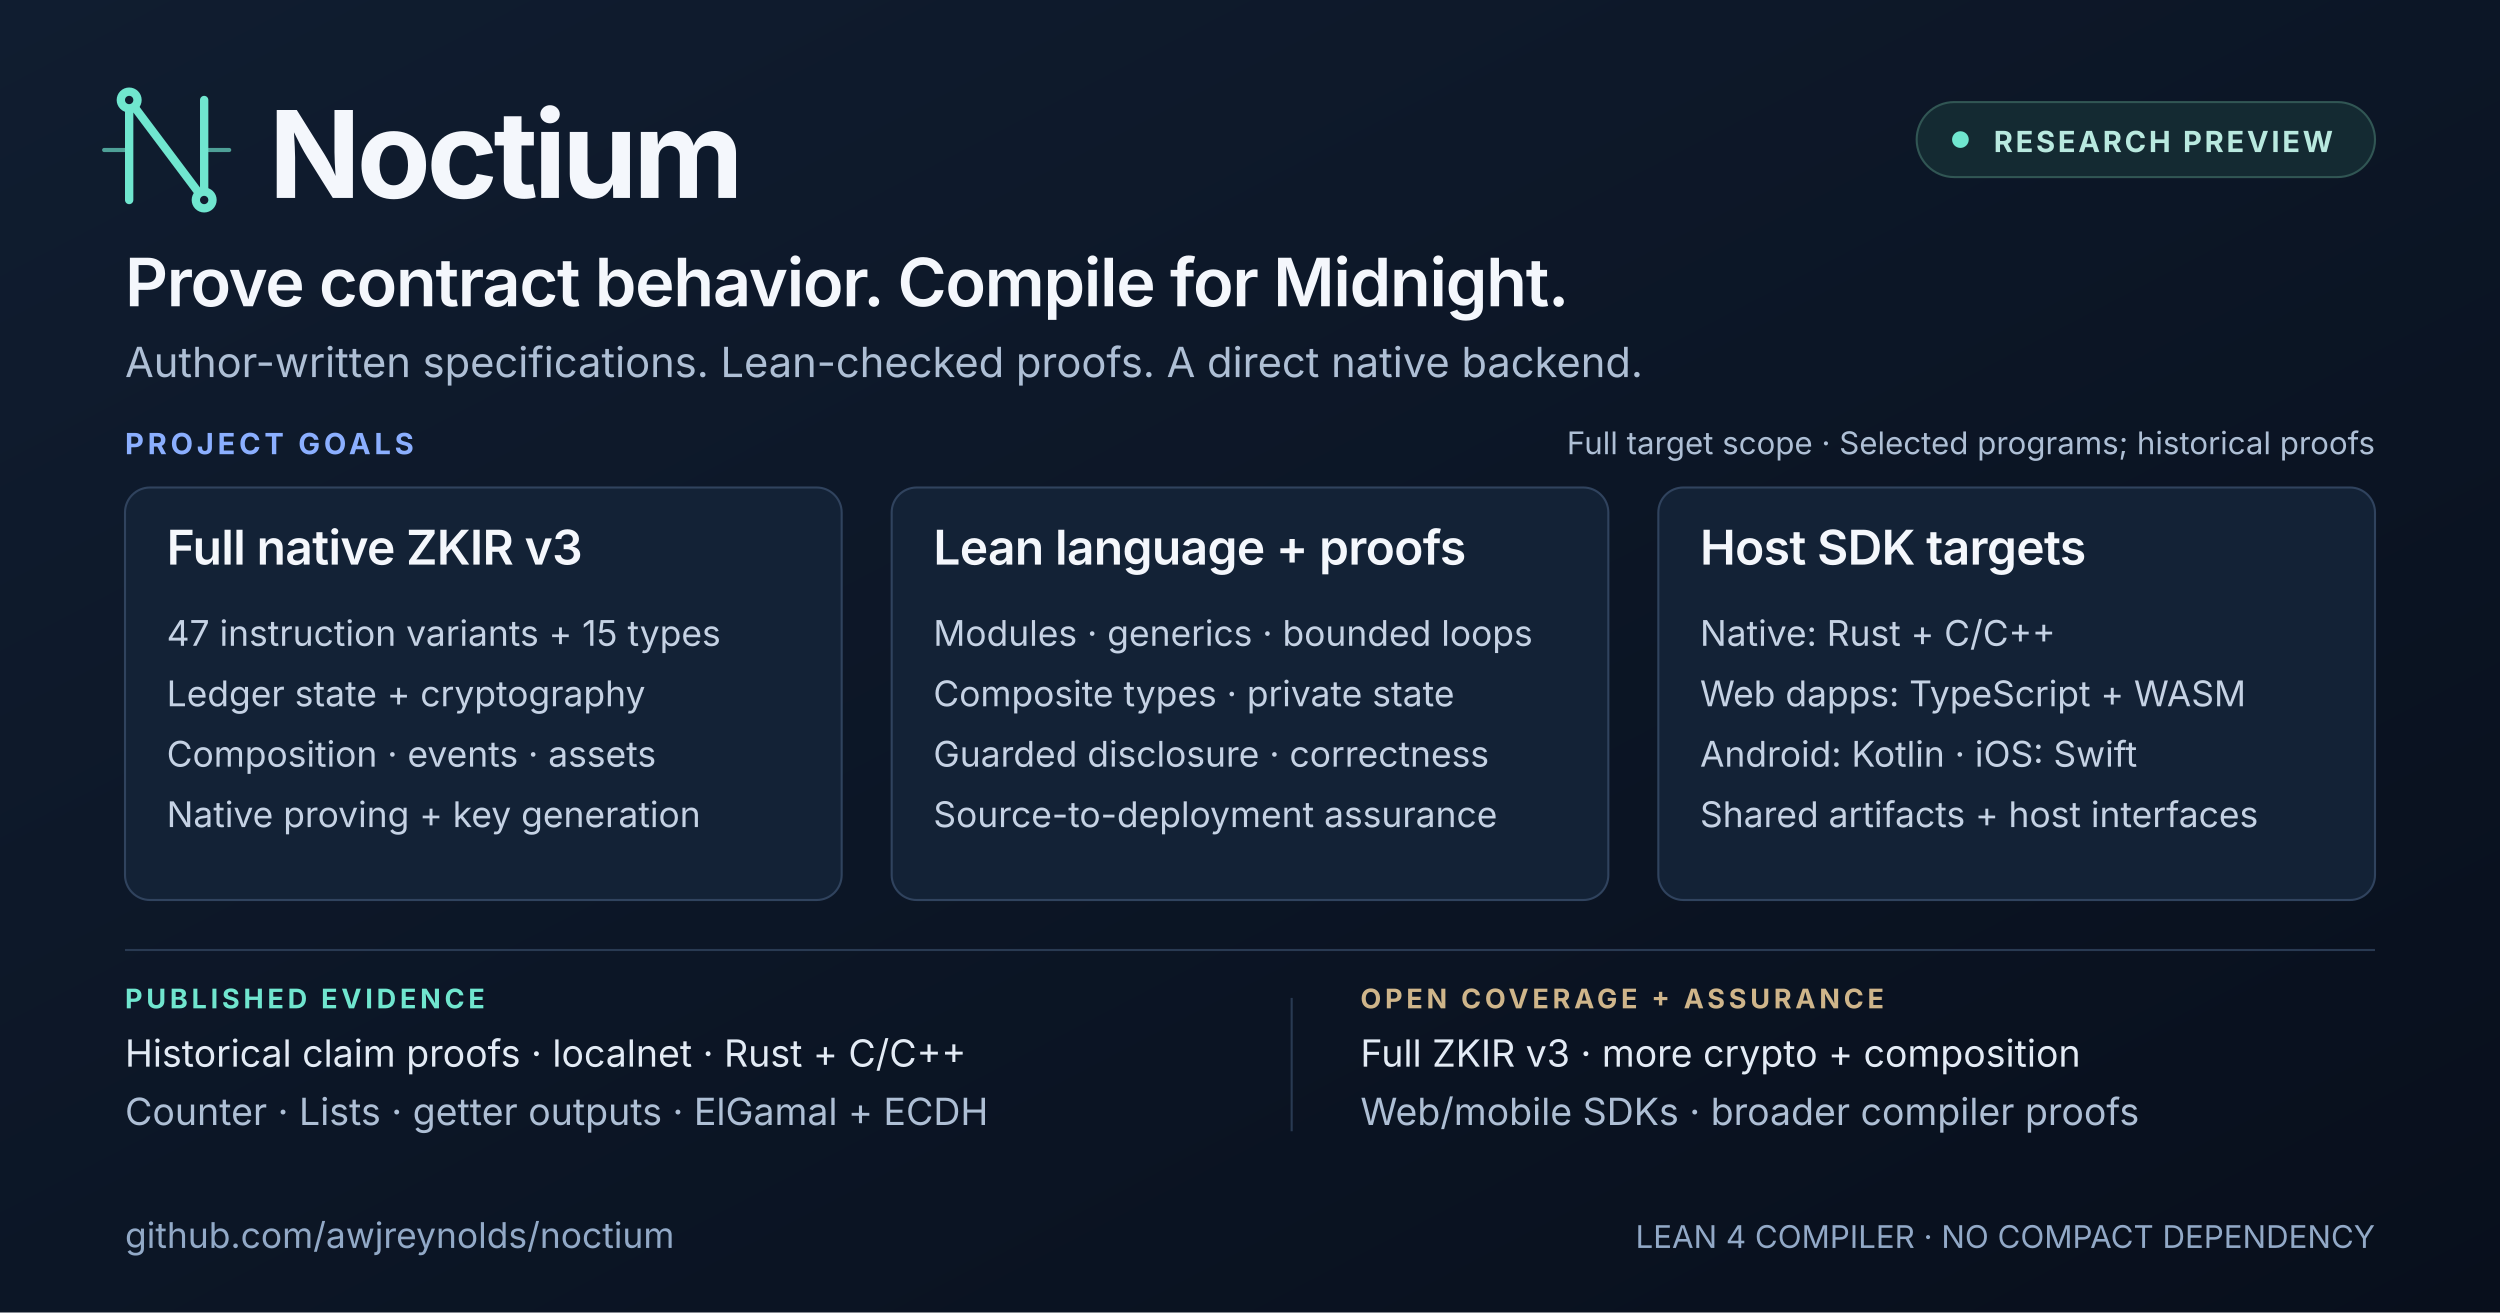
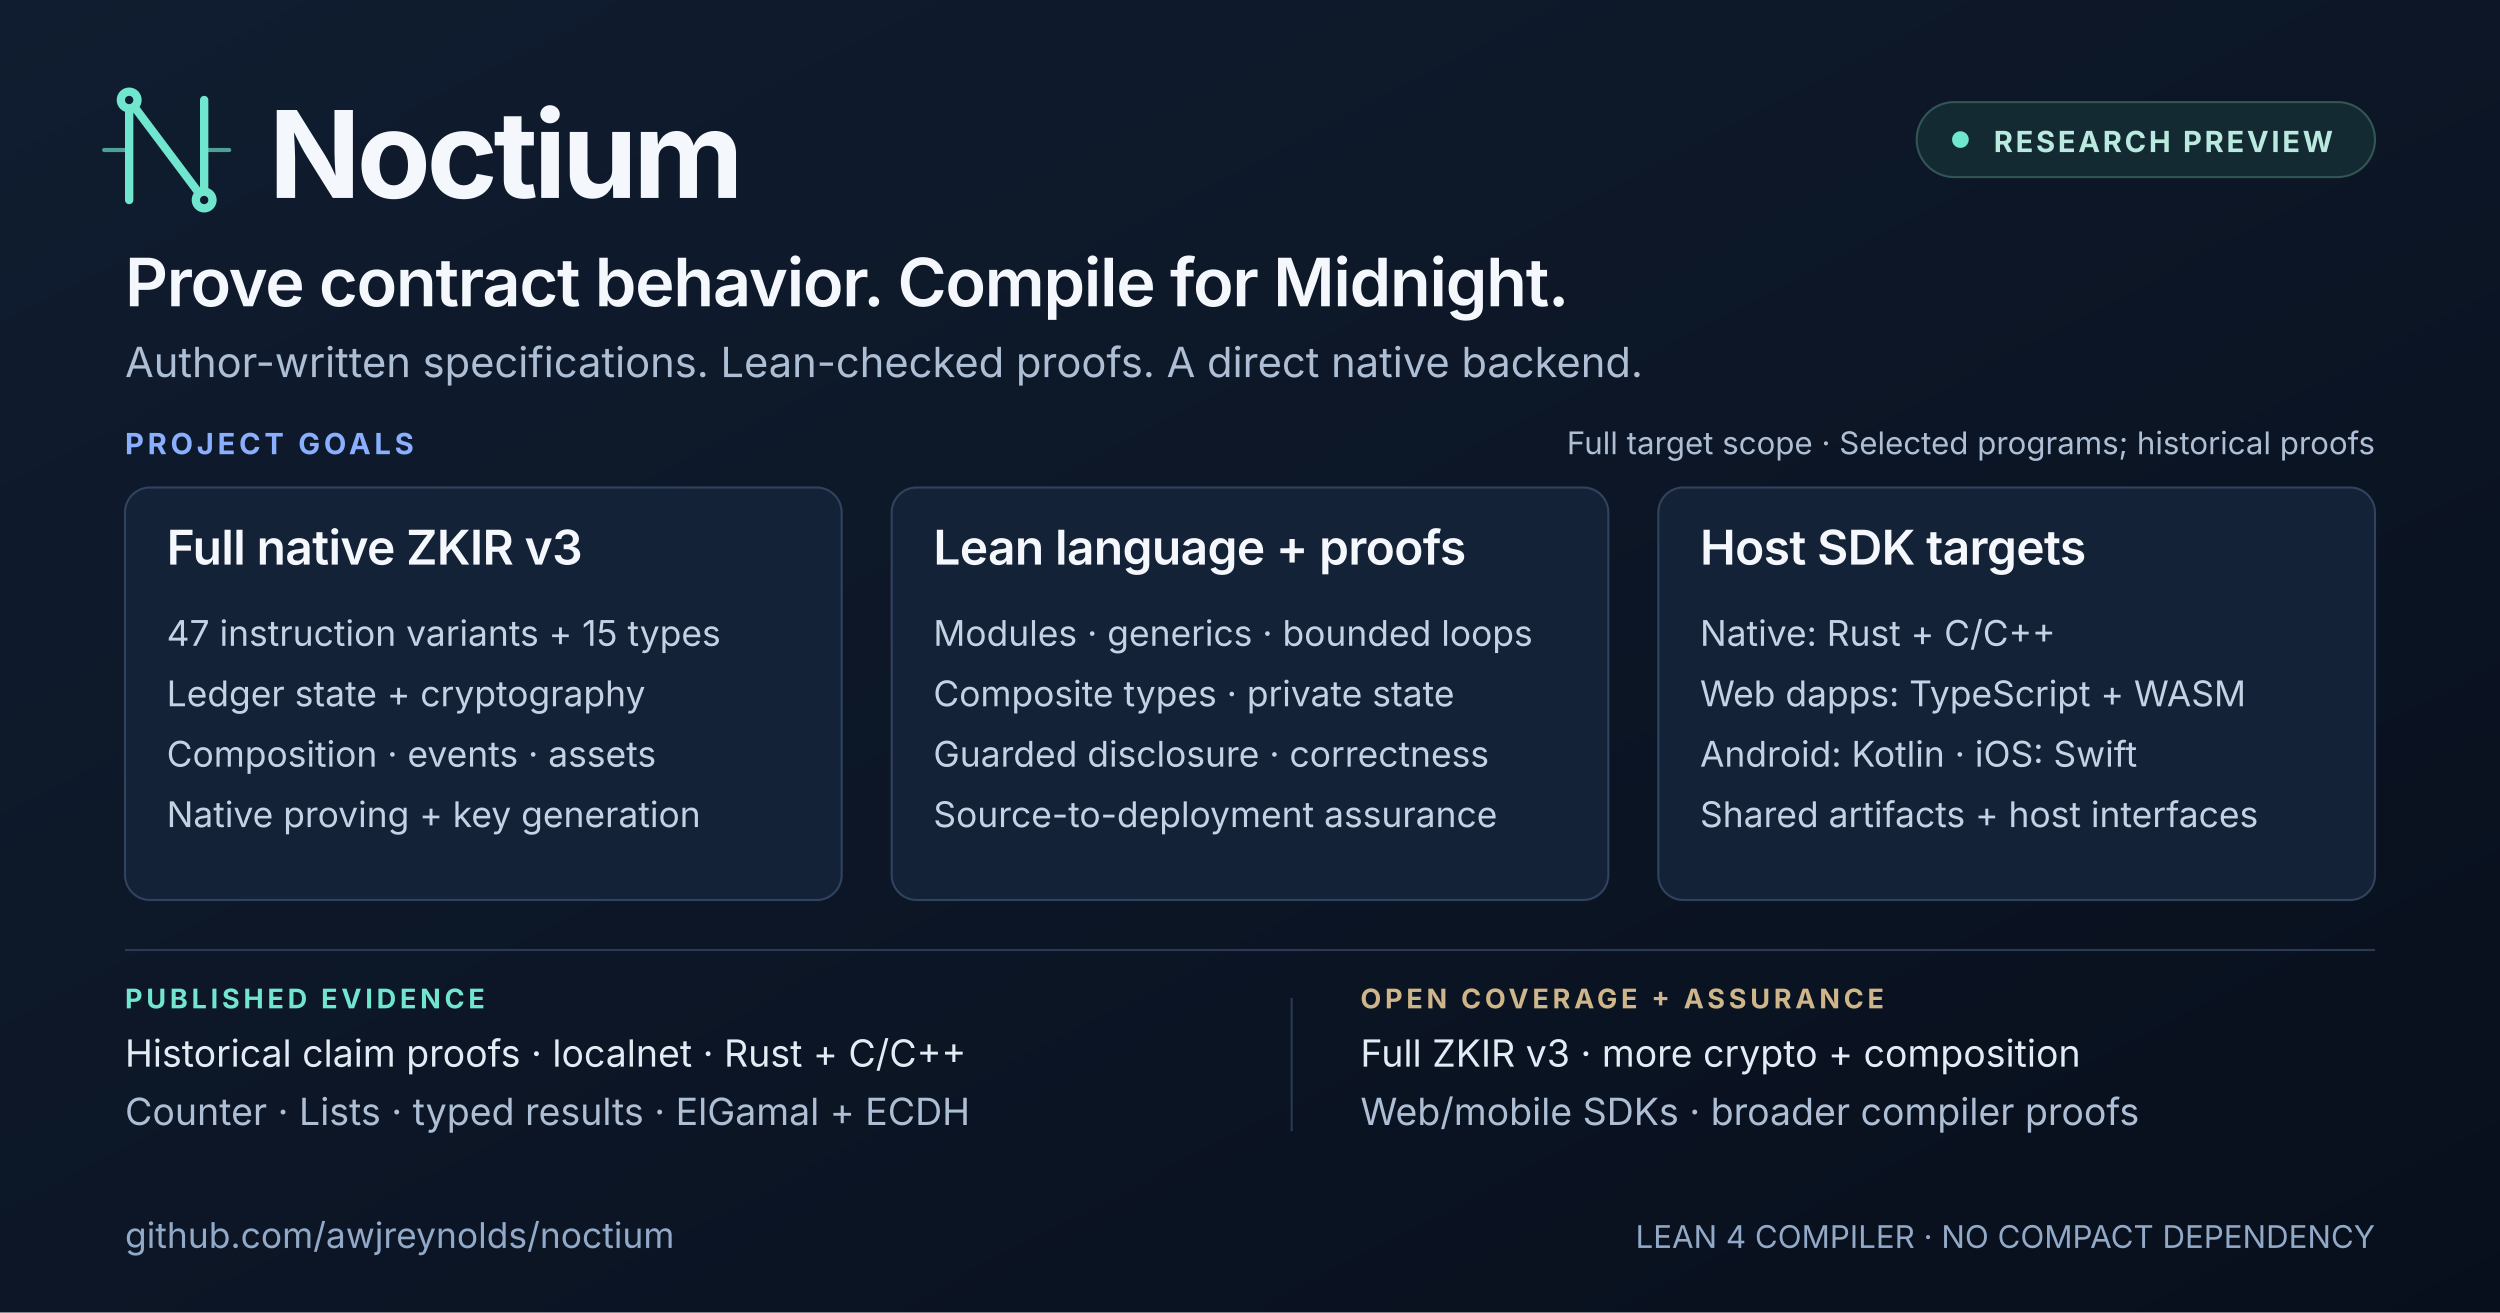
<svg xmlns="http://www.w3.org/2000/svg" width="1200" height="630" viewBox="0 0 1200 630" role="img" aria-labelledby="title description">
  <defs>
    <linearGradient id="background" x1="0" y1="0" x2="1" y2="1">
      <stop offset="0" stop-color="#101D30" />
      <stop offset="1" stop-color="#080F1C" />
    </linearGradient>
    <linearGradient id="accent" x1="0" y1="0" x2="1" y2="0">
      <stop offset="0" stop-color="#70E6CF" />
      <stop offset="1" stop-color="#8BAFFF" />
    </linearGradient>
  </defs>
  <rect width="1200" height="630" fill="url(#background)" />
  <path d="M0 2H1200" stroke="url(#accent)" stroke-width="4" />
  <g stroke="#70E6CF" stroke-width="4" fill="none" stroke-linecap="round" stroke-linejoin="round">
    <path d="M62 96V48L98 96V48" />
    <path d="M50 72H62M98 72H110" stroke-width="2" opacity="0.65" />
    <circle cx="62" cy="48" r="4" fill="#101D30" />
    <circle cx="98" cy="96" r="4" fill="#101D30" />
  </g>
  <g font-family="Inter, Arial, Helvetica, sans-serif">
    <text x="129" y="95" fill="#F4F7FC" font-size="58" font-weight="700" letter-spacing="-2">Noctium</text>
    <rect x="920" y="49" width="220" height="36" rx="18" fill="#142A32" stroke="#315654" />
    <circle cx="941" cy="67" r="4" fill="#70E6CF" />
    <text x="957" y="73" fill="#B9E9DF" font-size="14" font-weight="700" letter-spacing="1.3">RESEARCH PREVIEW</text>
    <text x="60" y="147" fill="#F4F7FC" font-size="32" font-weight="600" letter-spacing="-0.6">Prove contract behavior. Compile for Midnight.</text>
    <text x="60" y="181" fill="#AEBFD5" font-size="20">Author-written specifications. Lean-checked proofs. A direct native backend.</text>
    <text x="60" y="218" fill="#8BAFFF" font-size="14" font-weight="700" letter-spacing="1.8">PROJECT GOALS</text>
    <text x="1140" y="218" fill="#AEBFD5" font-size="15" text-anchor="end">Full target scope · Selected programs; historical proofs</text>
    <g fill="#132236" stroke="#30435E">
      <rect x="60" y="234" width="344" height="198" rx="12" />
      <rect x="428" y="234" width="344" height="198" rx="12" />
      <rect x="796" y="234" width="344" height="198" rx="12" />
    </g>
    <g fill="#F4F7FC" font-size="23" font-weight="600" letter-spacing="-0.3">
      <text x="80" y="271">Full native ZKIR v3</text>
      <text x="448" y="271">Lean language + proofs</text>
      <text x="816" y="271">Host SDK targets</text>
    </g>
    <g fill="#C5D2E4" font-size="17">
      <text x="80" y="310">47 instruction variants + 15 types</text>
      <text x="80" y="339">Ledger state + cryptography</text>
      <text x="80" y="368">Composition · events · assets</text>
      <text x="80" y="397">Native proving + key generation</text>
      <text x="448" y="310">Modules · generics · bounded loops</text>
      <text x="448" y="339">Composite types · private state</text>
      <text x="448" y="368">Guarded disclosure · correctness</text>
      <text x="448" y="397">Source-to-deployment assurance</text>
      <text x="816" y="310">Native: Rust + C/C++</text>
      <text x="816" y="339">Web dapps: TypeScript + WASM</text>
      <text x="816" y="368">Android: Kotlin · iOS: Swift</text>
      <text x="816" y="397">Shared artifacts + host interfaces</text>
    </g>
    <path d="M60 456H1140" stroke="#293A52" />
    <text x="60" y="484" fill="#70E6CF" font-size="13" font-weight="700" letter-spacing="1.8">PUBLISHED EVIDENCE</text>
    <text x="60" y="512" fill="#E3EBF5" font-size="18">Historical claim proofs · localnet · Rust + C/C++</text>
-     <text x="60" y="540" fill="#AEBFD5" font-size="18">Counter · Lists · getter outputs · ElGamal + ECDH</text>
+     <text x="60" y="540" fill="#AEBFD5" font-size="18">Counter · Lists · typed results · ElGamal + ECDH</text>
    <path d="M620 479V543" stroke="#293A52" />
    <text x="653" y="484" fill="#CFB58A" font-size="13" font-weight="700" letter-spacing="1.8">OPEN COVERAGE + ASSURANCE</text>
    <text x="653" y="512" fill="#E3EBF5" font-size="18">Full ZKIR v3 · more crypto + composition</text>
    <text x="653" y="540" fill="#AEBFD5" font-size="18">Web/mobile SDKs · broader compiler proofs</text>
    <text x="60" y="599" fill="#92A9C7" font-size="17">github.com/awjreynolds/noctium</text>
    <text x="1140" y="599" fill="#92A9C7" font-size="15" text-anchor="end">LEAN 4 COMPILER · NO COMPACT DEPENDENCY</text>
  </g>
</svg>
